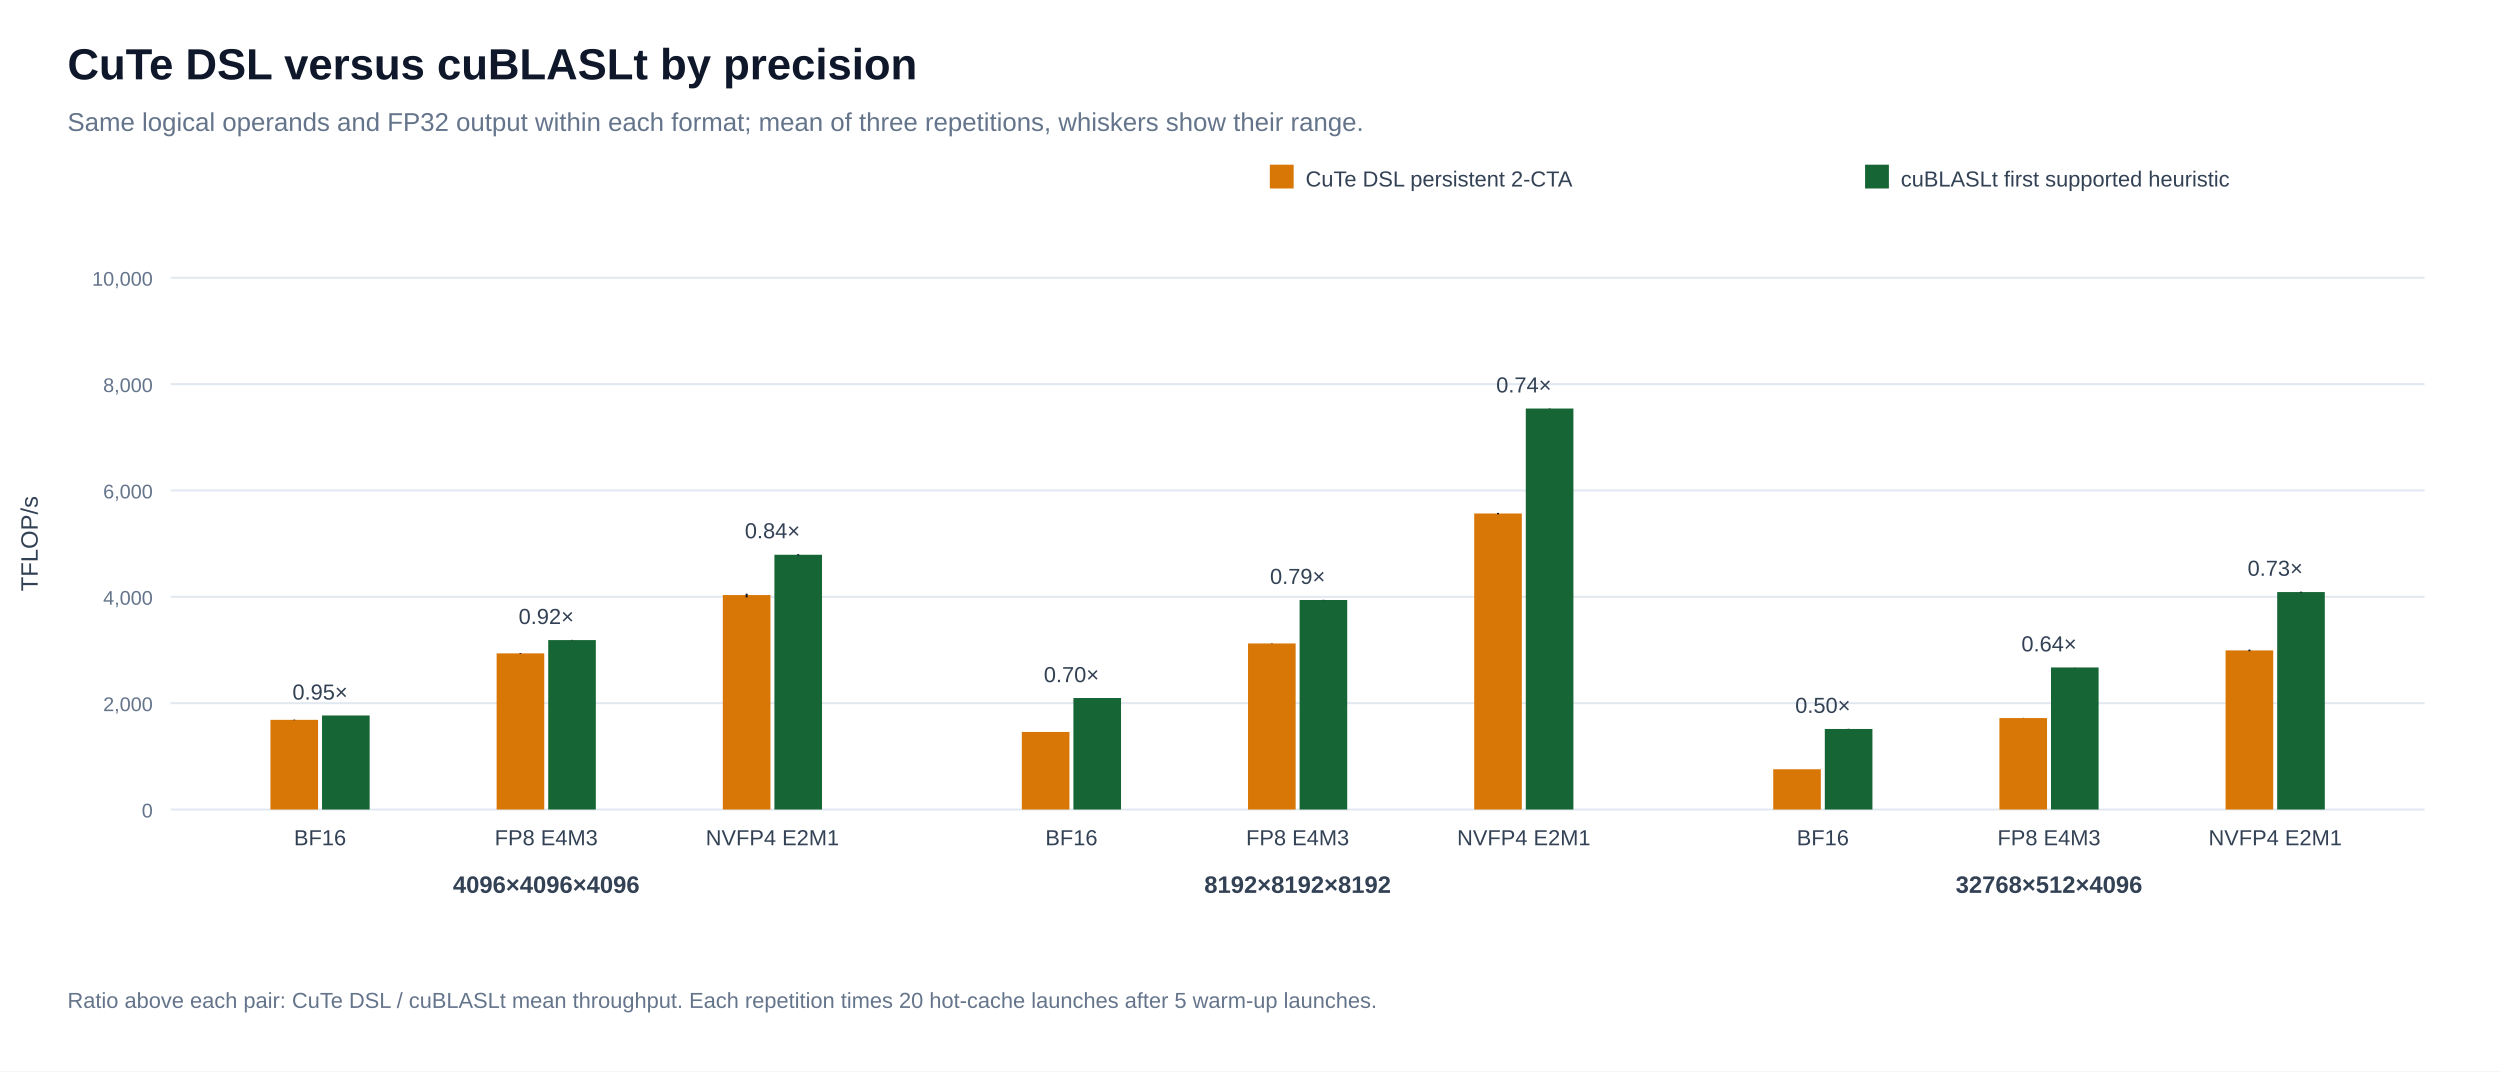
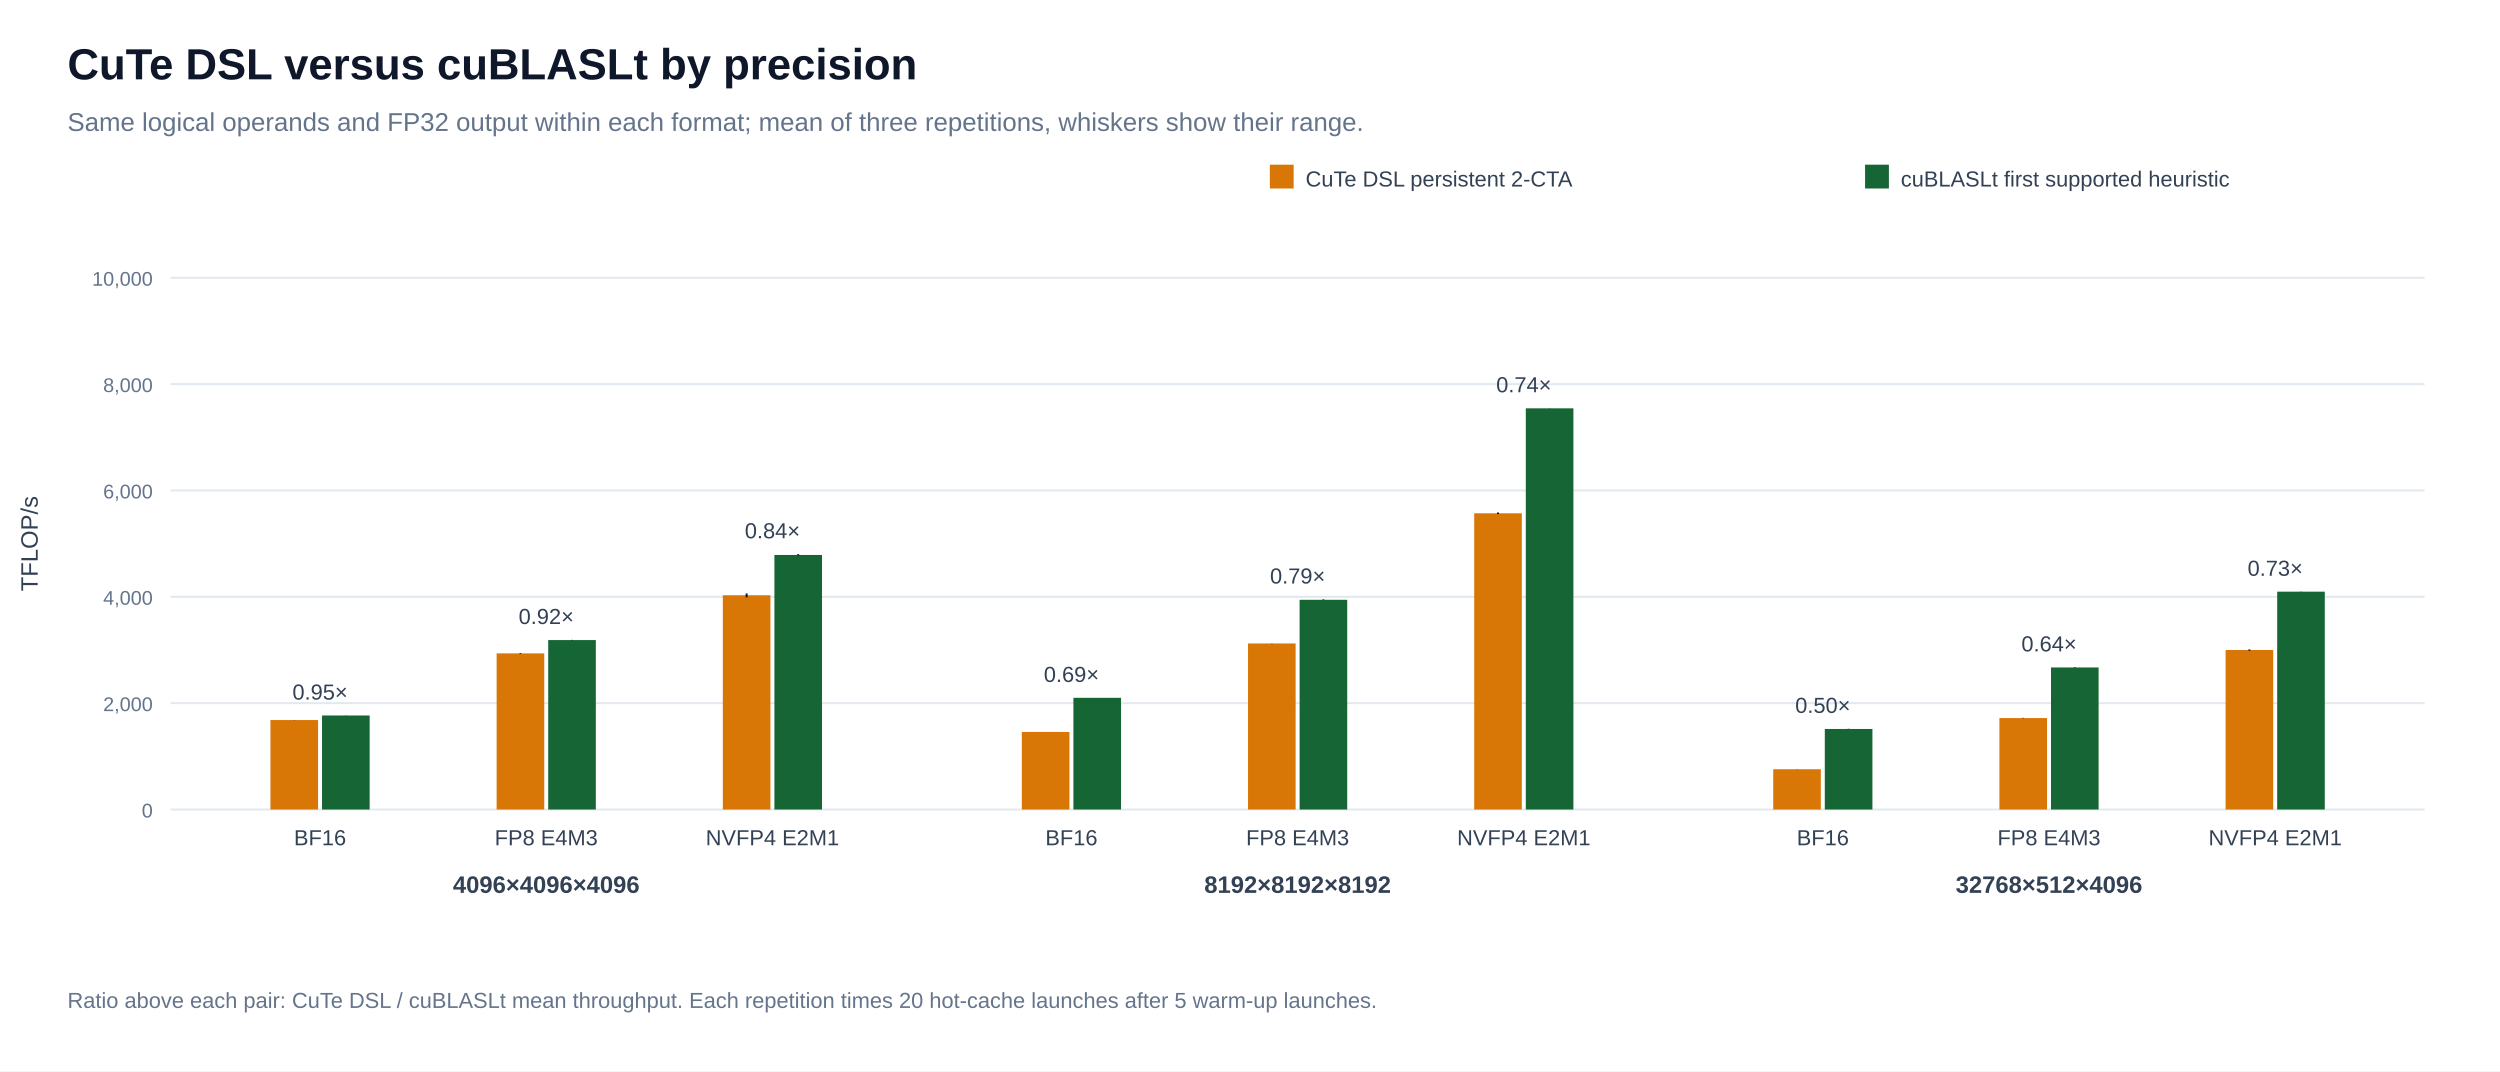
<svg xmlns="http://www.w3.org/2000/svg" width="1260" height="540" viewBox="0 0 1260 540" role="img" aria-label="CuTe DSL versus cuBLASLt by precision">
  <rect width="100%" height="100%" fill="#ffffff" />
  <text x="34.0" y="40.0" font-family="Arial, sans-serif" font-size="22" fill="#0f172a" font-weight="700">CuTe DSL versus cuBLASLt by precision</text>
  <text x="34.0" y="66.0" font-family="Arial, sans-serif" font-size="13" fill="#64748b">Same logical operands and FP32 output within each format; mean of three repetitions, whiskers show their range.</text>
  <line x1="86" y1="408.0" x2="1222" y2="408.0" stroke="#e2e8f0" />
  <text x="77.0" y="412.0" font-family="Arial, sans-serif" font-size="10" fill="#64748b" text-anchor="end">0</text>
  <line x1="86" y1="354.4" x2="1222" y2="354.4" stroke="#e2e8f0" />
  <text x="77.0" y="358.4" font-family="Arial, sans-serif" font-size="10" fill="#64748b" text-anchor="end">2,000</text>
  <line x1="86" y1="300.8" x2="1222" y2="300.8" stroke="#e2e8f0" />
  <text x="77.0" y="304.8" font-family="Arial, sans-serif" font-size="10" fill="#64748b" text-anchor="end">4,000</text>
  <line x1="86" y1="247.2" x2="1222" y2="247.2" stroke="#e2e8f0" />
  <text x="77.0" y="251.2" font-family="Arial, sans-serif" font-size="10" fill="#64748b" text-anchor="end">6,000</text>
  <line x1="86" y1="193.6" x2="1222" y2="193.6" stroke="#e2e8f0" />
  <text x="77.0" y="197.6" font-family="Arial, sans-serif" font-size="10" fill="#64748b" text-anchor="end">8,000</text>
  <line x1="86" y1="140.0" x2="1222" y2="140.0" stroke="#e2e8f0" />
  <text x="77.0" y="144.0" font-family="Arial, sans-serif" font-size="10" fill="#64748b" text-anchor="end">10,000</text>
  <rect x="640" y="83" width="12" height="12" fill="#d97706" />
  <text x="658.0" y="94.0" font-family="Arial, sans-serif" font-size="11" fill="#334155">CuTe DSL persistent 2-CTA</text>
  <rect x="940" y="83" width="12" height="12" fill="#166534" />
  <text x="958.0" y="94.0" font-family="Arial, sans-serif" font-size="11" fill="#334155">cuBLASLt first supported heuristic</text>
-   <rect x="136.3" y="362.8" width="24" height="45.2" fill="#d97706" />
-   <line x1="148.3" y1="363.0" x2="148.3" y2="362.7" stroke="#0f172a" />
+   <rect x="136.3" y="362.9" width="24" height="45.1" fill="#d97706" />
+   <line x1="148.3" y1="363.0" x2="148.3" y2="362.9" stroke="#0f172a" />
  <rect x="162.3" y="360.6" width="24" height="47.4" fill="#166534" />
-   <line x1="174.3" y1="360.6" x2="174.3" y2="360.6" stroke="#0f172a" />
+   <line x1="174.3" y1="360.7" x2="174.3" y2="360.6" stroke="#0f172a" />
  <text x="161.3" y="352.6" font-family="Arial, sans-serif" font-size="11" fill="#334155" text-anchor="middle">0.95×</text>
  <text x="161.3" y="426.0" font-family="Arial, sans-serif" font-size="11" fill="#334155" text-anchor="middle">BF16</text>
  <rect x="250.3" y="329.3" width="24" height="78.7" fill="#d97706" />
  <line x1="262.3" y1="329.5" x2="262.3" y2="329.1" stroke="#0f172a" />
  <rect x="276.3" y="322.6" width="24" height="85.4" fill="#166534" />
  <line x1="288.3" y1="322.7" x2="288.3" y2="322.5" stroke="#0f172a" />
  <text x="275.3" y="314.5" font-family="Arial, sans-serif" font-size="11" fill="#334155" text-anchor="middle">0.92×</text>
  <text x="275.3" y="426.0" font-family="Arial, sans-serif" font-size="11" fill="#334155" text-anchor="middle">FP8 E4M3</text>
-   <rect x="364.3" y="299.9" width="24" height="108.1" fill="#d97706" />
-   <line x1="376.3" y1="301.1" x2="376.3" y2="299.2" stroke="#0f172a" />
-   <rect x="390.3" y="279.6" width="24" height="128.4" fill="#166534" />
+   <rect x="364.3" y="300.0" width="24" height="108.0" fill="#d97706" />
+   <line x1="376.3" y1="301.1" x2="376.3" y2="299.1" stroke="#0f172a" />
+   <rect x="390.3" y="279.7" width="24" height="128.3" fill="#166534" />
  <line x1="402.3" y1="280.0" x2="402.3" y2="279.3" stroke="#0f172a" />
  <text x="389.3" y="271.3" font-family="Arial, sans-serif" font-size="11" fill="#334155" text-anchor="middle">0.84×</text>
  <text x="389.3" y="426.0" font-family="Arial, sans-serif" font-size="11" fill="#334155" text-anchor="middle">NVFP4 E2M1</text>
  <text x="275.3" y="450.0" font-family="Arial, sans-serif" font-size="12" fill="#334155" text-anchor="middle" font-weight="700">4096×4096×4096</text>
  <rect x="515.0" y="368.9" width="24" height="39.1" fill="#d97706" />
  <line x1="527.0" y1="368.9" x2="527.0" y2="368.9" stroke="#0f172a" />
-   <rect x="541.0" y="351.8" width="24" height="56.2" fill="#166534" />
-   <line x1="553.0" y1="351.8" x2="553.0" y2="351.8" stroke="#0f172a" />
-   <text x="540.0" y="343.8" font-family="Arial, sans-serif" font-size="11" fill="#334155" text-anchor="middle">0.70×</text>
+   <rect x="541.0" y="351.7" width="24" height="56.3" fill="#166534" />
+   <line x1="553.0" y1="351.7" x2="553.0" y2="351.7" stroke="#0f172a" />
+   <text x="540.0" y="343.7" font-family="Arial, sans-serif" font-size="11" fill="#334155" text-anchor="middle">0.69×</text>
  <text x="540.0" y="426.0" font-family="Arial, sans-serif" font-size="11" fill="#334155" text-anchor="middle">BF16</text>
  <rect x="629.0" y="324.3" width="24" height="83.7" fill="#d97706" />
-   <line x1="641.0" y1="324.4" x2="641.0" y2="324.2" stroke="#0f172a" />
-   <rect x="655.0" y="302.4" width="24" height="105.6" fill="#166534" />
-   <line x1="667.0" y1="302.5" x2="667.0" y2="302.3" stroke="#0f172a" />
-   <text x="654.0" y="294.3" font-family="Arial, sans-serif" font-size="11" fill="#334155" text-anchor="middle">0.79×</text>
+   <line x1="641.0" y1="324.3" x2="641.0" y2="324.2" stroke="#0f172a" />
+   <rect x="655.0" y="302.3" width="24" height="105.7" fill="#166534" />
+   <line x1="667.0" y1="302.4" x2="667.0" y2="302.1" stroke="#0f172a" />
+   <text x="654.0" y="294.1" font-family="Arial, sans-serif" font-size="11" fill="#334155" text-anchor="middle">0.79×</text>
  <text x="654.0" y="426.0" font-family="Arial, sans-serif" font-size="11" fill="#334155" text-anchor="middle">FP8 E4M3</text>
-   <rect x="743.0" y="258.8" width="24" height="149.2" fill="#d97706" />
-   <line x1="755.0" y1="259.2" x2="755.0" y2="258.5" stroke="#0f172a" />
-   <rect x="769.0" y="205.9" width="24" height="202.1" fill="#166534" />
-   <line x1="781.0" y1="206.0" x2="781.0" y2="205.8" stroke="#0f172a" />
-   <text x="768.0" y="197.8" font-family="Arial, sans-serif" font-size="11" fill="#334155" text-anchor="middle">0.74×</text>
+   <rect x="743.0" y="258.7" width="24" height="149.3" fill="#d97706" />
+   <line x1="755.0" y1="259.1" x2="755.0" y2="258.3" stroke="#0f172a" />
+   <rect x="769.0" y="205.8" width="24" height="202.2" fill="#166534" />
+   <line x1="781.0" y1="205.8" x2="781.0" y2="205.7" stroke="#0f172a" />
+   <text x="768.0" y="197.7" font-family="Arial, sans-serif" font-size="11" fill="#334155" text-anchor="middle">0.74×</text>
  <text x="768.0" y="426.0" font-family="Arial, sans-serif" font-size="11" fill="#334155" text-anchor="middle">NVFP4 E2M1</text>
  <text x="654.0" y="450.0" font-family="Arial, sans-serif" font-size="12" fill="#334155" text-anchor="middle" font-weight="700">8192×8192×8192</text>
  <rect x="893.7" y="387.7" width="24" height="20.3" fill="#d97706" />
-   <line x1="905.7" y1="387.7" x2="905.7" y2="387.7" stroke="#0f172a" />
+   <line x1="905.7" y1="387.8" x2="905.7" y2="387.7" stroke="#0f172a" />
  <rect x="919.7" y="367.4" width="24" height="40.6" fill="#166534" />
  <line x1="931.7" y1="367.4" x2="931.7" y2="367.3" stroke="#0f172a" />
  <text x="918.7" y="359.3" font-family="Arial, sans-serif" font-size="11" fill="#334155" text-anchor="middle">0.50×</text>
  <text x="918.7" y="426.0" font-family="Arial, sans-serif" font-size="11" fill="#334155" text-anchor="middle">BF16</text>
  <rect x="1007.7" y="361.9" width="24" height="46.1" fill="#d97706" />
-   <line x1="1019.7" y1="361.9" x2="1019.7" y2="361.8" stroke="#0f172a" />
+   <line x1="1019.7" y1="362.0" x2="1019.7" y2="361.8" stroke="#0f172a" />
  <rect x="1033.7" y="336.4" width="24" height="71.6" fill="#166534" />
-   <line x1="1045.7" y1="336.4" x2="1045.7" y2="336.3" stroke="#0f172a" />
+   <line x1="1045.7" y1="336.6" x2="1045.7" y2="336.3" stroke="#0f172a" />
  <text x="1032.7" y="328.3" font-family="Arial, sans-serif" font-size="11" fill="#334155" text-anchor="middle">0.64×</text>
  <text x="1032.7" y="426.0" font-family="Arial, sans-serif" font-size="11" fill="#334155" text-anchor="middle">FP8 E4M3</text>
-   <rect x="1121.7" y="327.8" width="24" height="80.2" fill="#d97706" />
-   <line x1="1133.7" y1="328.2" x2="1133.7" y2="327.4" stroke="#0f172a" />
-   <rect x="1147.7" y="298.4" width="24" height="109.6" fill="#166534" />
-   <line x1="1159.7" y1="298.7" x2="1159.7" y2="298.2" stroke="#0f172a" />
+   <rect x="1121.7" y="327.6" width="24" height="80.4" fill="#d97706" />
+   <line x1="1133.7" y1="328.0" x2="1133.7" y2="327.3" stroke="#0f172a" />
+   <rect x="1147.7" y="298.2" width="24" height="109.8" fill="#166534" />
+   <line x1="1159.7" y1="298.3" x2="1159.7" y2="298.2" stroke="#0f172a" />
  <text x="1146.7" y="290.2" font-family="Arial, sans-serif" font-size="11" fill="#334155" text-anchor="middle">0.73×</text>
  <text x="1146.7" y="426.0" font-family="Arial, sans-serif" font-size="11" fill="#334155" text-anchor="middle">NVFP4 E2M1</text>
  <text x="1032.7" y="450.0" font-family="Arial, sans-serif" font-size="12" fill="#334155" text-anchor="middle" font-weight="700">32768×512×4096</text>
  <text x="19.0" y="274.0" font-family="Arial, sans-serif" font-size="12" fill="#334155" text-anchor="middle" transform="rotate(-90 19 274)">TFLOP/s</text>
  <text x="34.0" y="508.0" font-family="Arial, sans-serif" font-size="11" fill="#64748b">Ratio above each pair: CuTe DSL / cuBLASLt mean throughput. Each repetition times 20 hot-cache launches after 5 warm-up launches.</text>
</svg>
